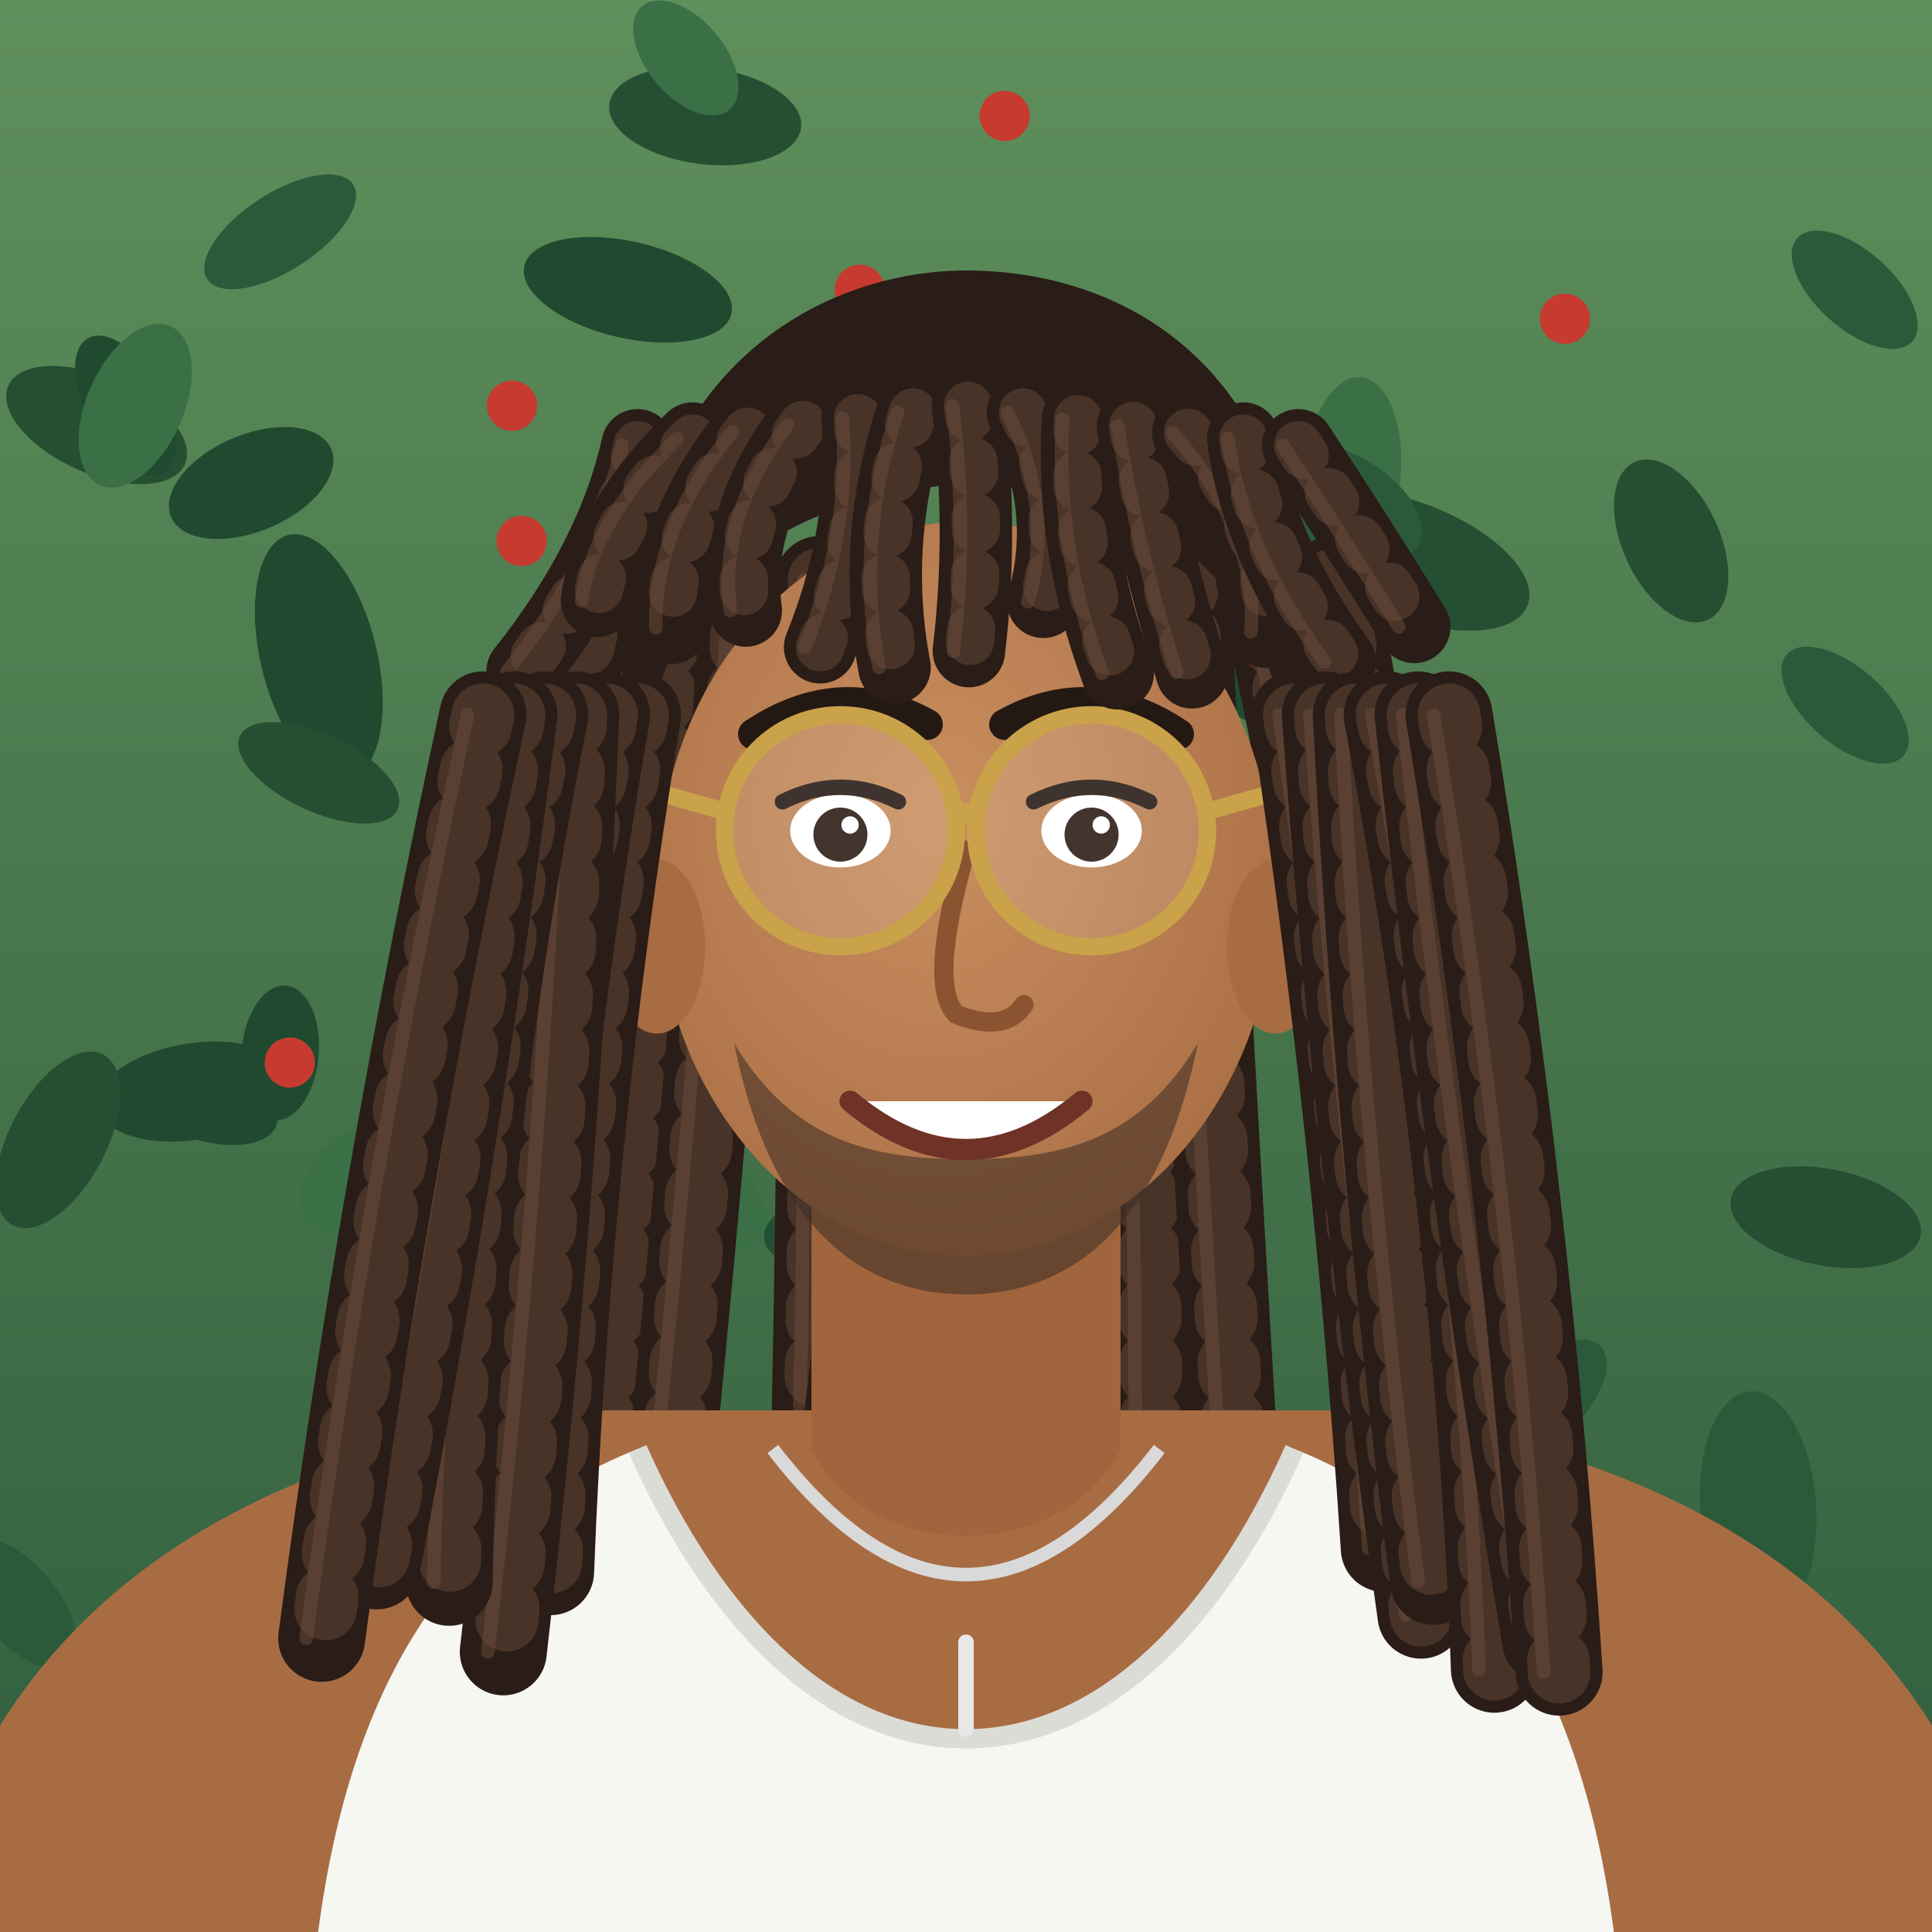
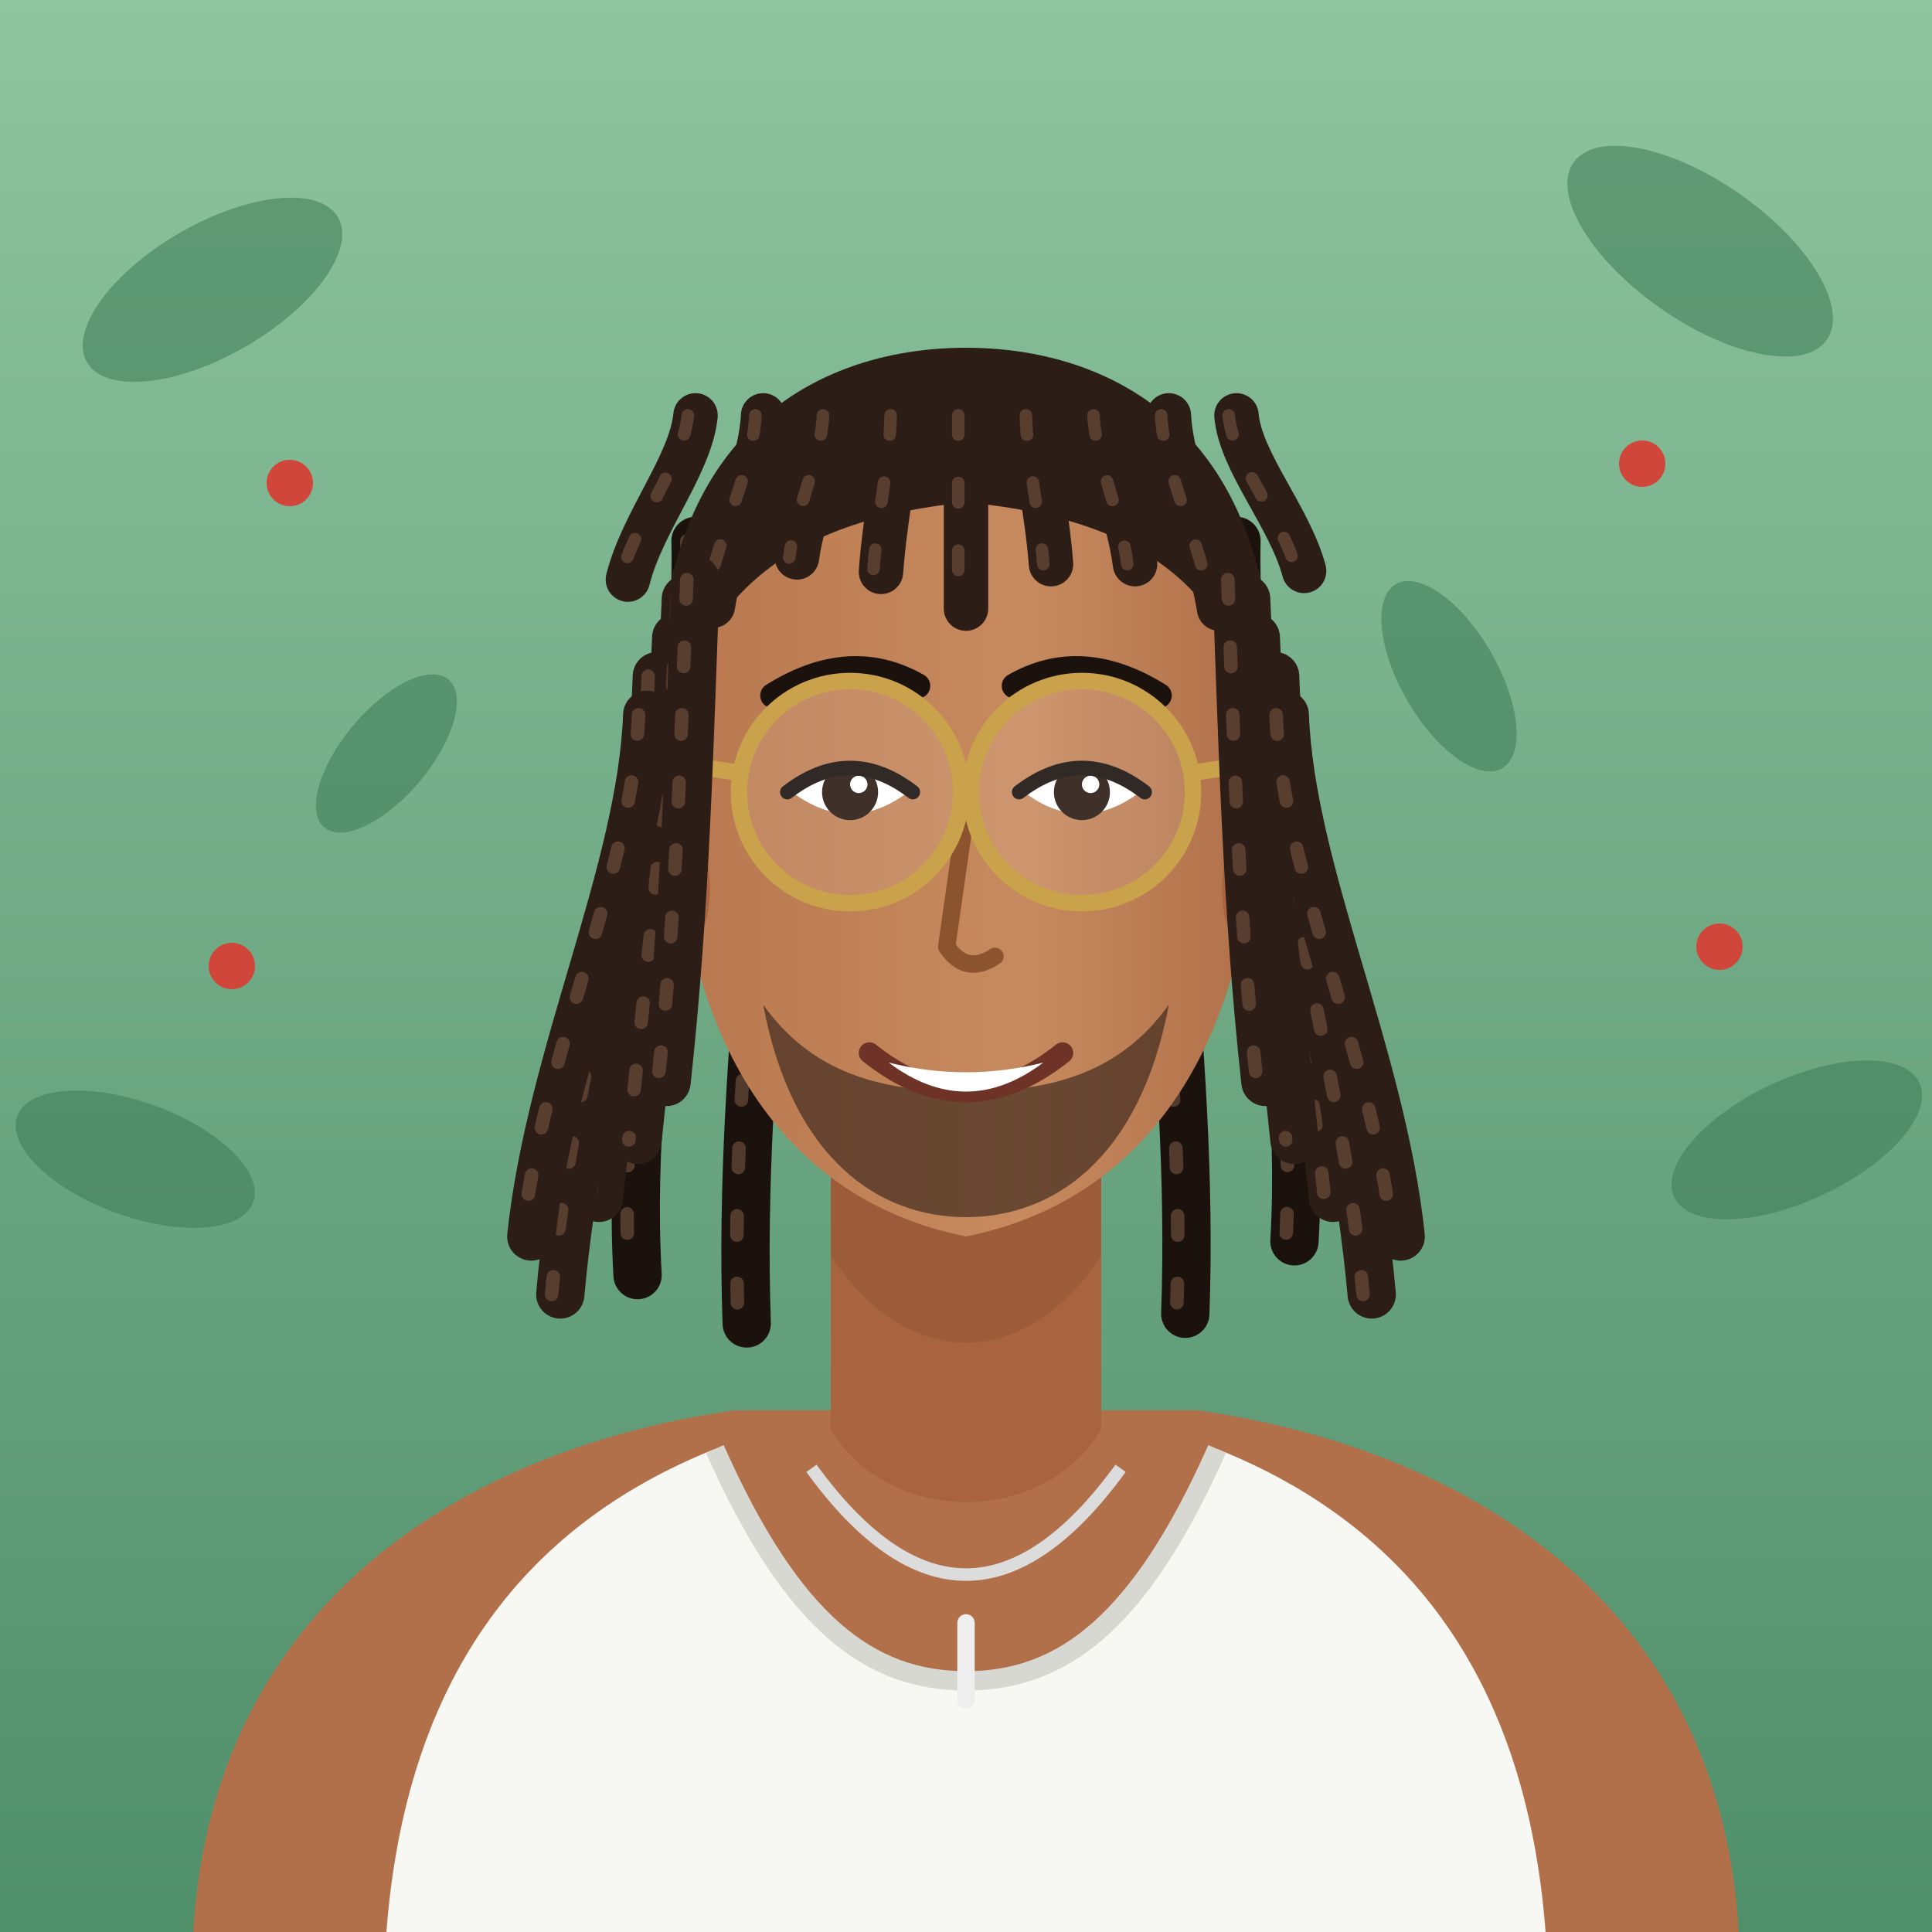
<svg xmlns="http://www.w3.org/2000/svg" viewBox="0 0 200 200" width="200" height="200">
  <defs>
    <linearGradient id="bg" x1="0" y1="0" x2="0" y2="1">
-       <stop offset="0" stop-color="#5f8f5b" />
-       <stop offset="1" stop-color="#2f5d3d" />
+       <stop offset="0" stop-color="#8fc4a0" />
+       <stop offset="1" stop-color="#4f8f6a" />
    </linearGradient>
-     <radialGradient id="sk" cx=".45" cy=".4" r=".7">
-       <stop offset="0" stop-color="#c98f5f" />
-       <stop offset="1" stop-color="#a86c43" />
-     </radialGradient>
+     <linearGradient id="sk" x1="0" y1="0" x2="1" y2="0">
+       <stop offset="0" stop-color="#b9784f" />
+       <stop offset=".6" stop-color="#c78a5e" />
+       <stop offset="1" stop-color="#b0704a" />
+     </linearGradient>
    <clipPath id="c">
      <rect width="200" height="200" />
    </clipPath>
  </defs>
  <g clip-path="url(#c)">
    <rect width="200" height="200" fill="url(#bg)" />
-     <ellipse cx="65" cy="30" rx="11" ry="5" transform="rotate(13 65 30)" fill="#1f4a30" />
-     <ellipse cx="73" cy="12" rx="10" ry="5" transform="rotate(7 73 12)" fill="#244f33" />
-     <ellipse cx="84" cy="48" rx="10" ry="5" transform="rotate(11 84 48)" fill="#1f4a30" />
-     <ellipse cx="189" cy="126" rx="10" ry="5" transform="rotate(11 189 126)" fill="#244f33" />
-     <ellipse cx="10" cy="44" rx="10" ry="5" transform="rotate(24 10 44)" fill="#244f33" />
-     <ellipse cx="29" cy="24" rx="9" ry="4" transform="rotate(147 29 24)" fill="#2a5a3a" />
-     <ellipse cx="21" cy="114" rx="8" ry="4" transform="rotate(18 21 114)" fill="#1f4a30" />
-     <ellipse cx="113" cy="124" rx="10" ry="5" transform="rotate(96 113 124)" fill="#3b6f46" />
-     <ellipse cx="93" cy="185" rx="9" ry="5" transform="rotate(45 93 185)" fill="#2a5a3a" />
-     <ellipse cx="140" cy="49" rx="10" ry="5" transform="rotate(95 140 49)" fill="#3b6f46" />
-     <ellipse cx="146" cy="58" rx="13" ry="6" transform="rotate(21 146 58)" fill="#244f33" />
-     <ellipse cx="33" cy="68" rx="13" ry="6" transform="rotate(76 33 68)" fill="#1f4a30" />
-     <ellipse cx="153" cy="115" rx="12" ry="6" transform="rotate(56 153 115)" fill="#3b6f46" />
-     <ellipse cx="119" cy="116" rx="10" ry="5" transform="rotate(151 119 116)" fill="#3b6f46" />
-     <ellipse cx="95" cy="133" rx="7" ry="4" transform="rotate(126 95 133)" fill="#244f33" />
-     <ellipse cx="57" cy="77" rx="11" ry="6" transform="rotate(4 57 77)" fill="#244f33" />
-     <ellipse cx="71" cy="122" rx="10" ry="5" transform="rotate(39 71 122)" fill="#3b6f46" />
-     <ellipse cx="26" cy="50" rx="9" ry="5" transform="rotate(157 26 50)" fill="#1f4a30" />
-     <ellipse cx="33" cy="80" rx="9" ry="4" transform="rotate(25 33 80)" fill="#244f33" />
-     <ellipse cx="173" cy="56" rx="9" ry="5" transform="rotate(65 173 56)" fill="#244f33" />
-     <ellipse cx="192" cy="30" rx="8" ry="4" transform="rotate(42 192 30)" fill="#2a5a3a" />
-     <ellipse cx="2" cy="166" rx="8" ry="4" transform="rotate(51 2 166)" fill="#2a5a3a" />
-     <ellipse cx="84" cy="74" rx="10" ry="5" transform="rotate(172 84 74)" fill="#1f4a30" />
-     <ellipse cx="91" cy="174" rx="13" ry="6" transform="rotate(123 91 174)" fill="#244f33" />
-     <ellipse cx="80" cy="79" rx="10" ry="5" transform="rotate(72 80 79)" fill="#2a5a3a" />
-     <ellipse cx="13" cy="42" rx="8" ry="4" transform="rotate(61 13 42)" fill="#1f4a30" />
-     <ellipse cx="20" cy="113" rx="10" ry="5" transform="rotate(171 20 113)" fill="#1f4a30" />
-     <ellipse cx="14" cy="42" rx="9" ry="5" transform="rotate(114 14 42)" fill="#3b6f46" />
-     <ellipse cx="120" cy="95" rx="8" ry="4" transform="rotate(88 120 95)" fill="#244f33" />
-     <ellipse cx="96" cy="62" rx="8" ry="4" transform="rotate(135 96 62)" fill="#3b6f46" />
-     <ellipse cx="96" cy="138" rx="10" ry="5" transform="rotate(37 96 138)" fill="#3b6f46" />
-     <ellipse cx="29" cy="109" rx="7" ry="4" transform="rotate(95 29 109)" fill="#1f4a30" />
-     <ellipse cx="139" cy="52" rx="9" ry="5" transform="rotate(30 139 52)" fill="#2a5a3a" />
-     <ellipse cx="107" cy="156" rx="9" ry="4" transform="rotate(40 107 156)" fill="#2a5a3a" />
-     <ellipse cx="161" cy="164" rx="11" ry="6" transform="rotate(41 161 164)" fill="#244f33" />
-     <ellipse cx="71" cy="6" rx="7" ry="4" transform="rotate(50 71 6)" fill="#3b6f46" />
-     <ellipse cx="39" cy="121" rx="9" ry="5" transform="rotate(146 39 121)" fill="#3b6f46" />
-     <ellipse cx="191" cy="73" rx="8" ry="4" transform="rotate(41 191 73)" fill="#2a5a3a" />
-     <ellipse cx="68" cy="97" rx="13" ry="6" transform="rotate(110 68 97)" fill="#1f4a30" />
-     <ellipse cx="96" cy="131" rx="12" ry="6" transform="rotate(15 96 131)" fill="#1f4a30" />
-     <ellipse cx="182" cy="156" rx="12" ry="6" transform="rotate(86 182 156)" fill="#2a5a3a" />
-     <ellipse cx="87" cy="127" rx="8" ry="4" transform="rotate(170 87 127)" fill="#244f33" />
-     <ellipse cx="93" cy="149" rx="8" ry="4" transform="rotate(29 93 149)" fill="#2a5a3a" />
-     <ellipse cx="6" cy="118" rx="10" ry="5" transform="rotate(118 6 118)" fill="#244f33" />
-     <ellipse cx="131" cy="70" rx="10" ry="5" transform="rotate(24 131 70)" fill="#1f4a30" />
-     <ellipse cx="160" cy="145" rx="8" ry="4" transform="rotate(135 160 145)" fill="#2a5a3a" />
-     <circle cx="87" cy="106" r="2.6" fill="#c63a2f" />
-     <circle cx="162" cy="33" r="2.6" fill="#c63a2f" />
-     <circle cx="53" cy="42" r="2.6" fill="#c63a2f" />
-     <circle cx="51" cy="75" r="2.6" fill="#c63a2f" />
-     <circle cx="54" cy="56" r="2.6" fill="#c63a2f" />
-     <circle cx="30" cy="110" r="2.6" fill="#c63a2f" />
-     <circle cx="72" cy="60" r="2.6" fill="#c63a2f" />
-     <circle cx="116" cy="109" r="2.6" fill="#c63a2f" />
-     <circle cx="85" cy="111" r="2.6" fill="#c63a2f" />
-     <circle cx="100" cy="69" r="2.6" fill="#c63a2f" />
-     <circle cx="104" cy="12" r="2.6" fill="#c63a2f" />
-     <circle cx="89" cy="30" r="2.6" fill="#c63a2f" />
-     <path d="M62.0 60.0 Q50.3 108.4 46.5 156.8" fill="none" stroke="#2a1c16" stroke-width="9" stroke-linecap="round" />
-     <path d="M62.0 60.0 Q50.3 108.4 46.5 156.8" fill="none" stroke="#4d372b" stroke-width="6.5" stroke-linecap="round" stroke-dasharray="1.2 4.6" opacity=".85" />
-     <path d="M62.0 60.0 Q50.3 108.4 46.5 156.8" fill="none" stroke="#6b4e3c" stroke-width="1.4" stroke-linecap="round" opacity=".5" transform="translate(-1.6 0)" />
-     <path d="M69.6 60.0 Q66.3 107.8 61.7 155.6" fill="none" stroke="#2a1c16" stroke-width="9" stroke-linecap="round" />
-     <path d="M69.6 60.0 Q66.3 107.8 61.7 155.6" fill="none" stroke="#4d372b" stroke-width="6.5" stroke-linecap="round" stroke-dasharray="1.2 4.6" opacity=".85" />
-     <path d="M69.6 60.0 Q66.3 107.8 61.7 155.6" fill="none" stroke="#6b4e3c" stroke-width="1.4" stroke-linecap="round" opacity=".5" transform="translate(-1.6 0)" />
-     <path d="M77.2 60.0 Q74.0 106.1 69.4 152.3" fill="none" stroke="#2a1c16" stroke-width="9" stroke-linecap="round" />
-     <path d="M77.2 60.0 Q74.0 106.1 69.4 152.3" fill="none" stroke="#4d372b" stroke-width="6.5" stroke-linecap="round" stroke-dasharray="1.2 4.6" opacity=".85" />
-     <path d="M77.2 60.0 Q74.0 106.1 69.4 152.3" fill="none" stroke="#6b4e3c" stroke-width="1.4" stroke-linecap="round" opacity=".5" transform="translate(-1.6 0)" />
-     <path d="M84.8 60.0 Q85.3 102.8 84.4 145.7" fill="none" stroke="#2a1c16" stroke-width="9" stroke-linecap="round" />
-     <path d="M84.8 60.0 Q85.3 102.8 84.4 145.7" fill="none" stroke="#4d372b" stroke-width="6.5" stroke-linecap="round" stroke-dasharray="1.2 4.6" opacity=".85" />
-     <path d="M84.8 60.0 Q85.3 102.8 84.4 145.7" fill="none" stroke="#6b4e3c" stroke-width="1.4" stroke-linecap="round" opacity=".5" transform="translate(-1.6 0)" />
-     <path d="M92.4 60.0 Q93.2 104.2 87.5 148.4" fill="none" stroke="#2a1c16" stroke-width="9" stroke-linecap="round" />
-     <path d="M92.4 60.0 Q93.2 104.2 87.5 148.4" fill="none" stroke="#4d372b" stroke-width="6.5" stroke-linecap="round" stroke-dasharray="1.2 4.6" opacity=".85" />
-     <path d="M92.4 60.0 Q93.2 104.2 87.5 148.4" fill="none" stroke="#6b4e3c" stroke-width="1.4" stroke-linecap="round" opacity=".5" transform="translate(-1.6 0)" />
-     <path d="M100.0 60.0 Q103.2 106.5 100.1 153.0" fill="none" stroke="#2a1c16" stroke-width="9" stroke-linecap="round" />
-     <path d="M100.0 60.0 Q103.2 106.5 100.1 153.0" fill="none" stroke="#4d372b" stroke-width="6.5" stroke-linecap="round" stroke-dasharray="1.2 4.6" opacity=".85" />
-     <path d="M100.0 60.0 Q103.2 106.5 100.1 153.0" fill="none" stroke="#6b4e3c" stroke-width="1.4" stroke-linecap="round" opacity=".5" transform="translate(-1.6 0)" />
-     <path d="M107.6 60.0 Q112.4 105.5 114.4 151.1" fill="none" stroke="#2a1c16" stroke-width="9" stroke-linecap="round" />
-     <path d="M107.6 60.0 Q112.4 105.5 114.4 151.1" fill="none" stroke="#4d372b" stroke-width="6.5" stroke-linecap="round" stroke-dasharray="1.2 4.6" opacity=".85" />
-     <path d="M107.6 60.0 Q112.4 105.5 114.4 151.1" fill="none" stroke="#6b4e3c" stroke-width="1.4" stroke-linecap="round" opacity=".5" transform="translate(-1.6 0)" />
-     <path d="M115.2 60.0 Q119.4 106.1 119.1 152.2" fill="none" stroke="#2a1c16" stroke-width="9" stroke-linecap="round" />
-     <path d="M115.2 60.0 Q119.4 106.1 119.1 152.2" fill="none" stroke="#4d372b" stroke-width="6.5" stroke-linecap="round" stroke-dasharray="1.2 4.6" opacity=".85" />
-     <path d="M115.2 60.0 Q119.4 106.1 119.1 152.2" fill="none" stroke="#6b4e3c" stroke-width="1.4" stroke-linecap="round" opacity=".5" transform="translate(-1.6 0)" />
-     <path d="M122.8 60.0 Q125.1 106.3 127.9 152.5" fill="none" stroke="#2a1c16" stroke-width="9" stroke-linecap="round" />
-     <path d="M122.8 60.0 Q125.1 106.3 127.9 152.5" fill="none" stroke="#4d372b" stroke-width="6.5" stroke-linecap="round" stroke-dasharray="1.2 4.6" opacity=".85" />
-     <path d="M122.8 60.0 Q125.1 106.3 127.9 152.5" fill="none" stroke="#6b4e3c" stroke-width="1.4" stroke-linecap="round" opacity=".5" transform="translate(-1.6 0)" />
-     <path d="M130.4 60.0 Q141.4 107.6 143.3 155.2" fill="none" stroke="#2a1c16" stroke-width="9" stroke-linecap="round" />
-     <path d="M130.4 60.0 Q141.4 107.6 143.3 155.2" fill="none" stroke="#4d372b" stroke-width="6.5" stroke-linecap="round" stroke-dasharray="1.2 4.6" opacity=".85" />
-     <path d="M130.4 60.0 Q141.4 107.6 143.3 155.2" fill="none" stroke="#6b4e3c" stroke-width="1.4" stroke-linecap="round" opacity=".5" transform="translate(-1.6 0)" />
-     <path d="M138.0 60.0 Q146.1 104.1 152.8 148.2" fill="none" stroke="#2a1c16" stroke-width="9" stroke-linecap="round" />
-     <path d="M138.0 60.0 Q146.1 104.1 152.8 148.2" fill="none" stroke="#4d372b" stroke-width="6.5" stroke-linecap="round" stroke-dasharray="1.2 4.6" opacity=".85" />
-     <path d="M138.0 60.0 Q146.1 104.1 152.8 148.2" fill="none" stroke="#6b4e3c" stroke-width="1.4" stroke-linecap="round" opacity=".5" transform="translate(-1.6 0)" />
-     <path d="M-10 210 C-6 168 24 150 62 146 L138 146 C176 150 206 168 210 210 Z" fill="#a86c43" />
-     <path d="M32 210 C34 176 46 158 66 150 C74 168 86 180 100 180 C114 180 126 168 134 150 C154 158 166 176 168 210 Z" fill="#f6f6f3" />
-     <path d="M66 150 C74 168 86 180 100 180 C114 180 126 168 134 150" fill="none" stroke="#dcdcd6" stroke-width="2" />
-     <path d="M84 118 L84 150 C90 162 110 162 116 150 L116 118 Z" fill="#a0653d" />
-     <path d="M80 150 Q100 176 120 150" fill="none" stroke="#d9d9d9" stroke-width="1.4" />
-     <path d="M100 170 l0 9" stroke="#e8e8e8" stroke-width="1.6" stroke-linecap="round" />
-     <ellipse cx="100" cy="92" rx="32" ry="38" fill="url(#sk)" />
-     <ellipse cx="68" cy="98" rx="5" ry="9" fill="#a86c43" />
-     <ellipse cx="132" cy="98" rx="5" ry="9" fill="#a86c43" />
-     <path d="M76 108 C80 128 90 134 100 134 C110 134 120 128 124 108 C118 118 110 120 100 120 C90 120 82 118 76 108Z" fill="#3a2a22" opacity=".55" />
-     <path d="M78 76 Q87 70 96 75M104 75 Q113 70 122 76" fill="none" stroke="#241812" stroke-width="3.2" stroke-linecap="round" />
-     <ellipse cx="87" cy="86" rx="5.2" ry="3.8" fill="#fff" />
-     <circle cx="87" cy="86.4" r="2.8" fill="#2a1a12" />
-     <circle cx="88" cy="85.4" r=".9" fill="#fff" />
-     <ellipse cx="113" cy="86" rx="5.2" ry="3.8" fill="#fff" />
-     <circle cx="113" cy="86.4" r="2.8" fill="#2a1a12" />
-     <circle cx="114" cy="85.4" r=".9" fill="#fff" />
-     <path d="M81 83 Q87 80 93 83M107 83 Q113 80 119 83" fill="none" stroke="#241812" stroke-width="1.6" stroke-linecap="round" />
-     <path d="M100 88 Q96 102 99 105 Q104 107 106 104" fill="none" stroke="#8a5430" stroke-width="2" stroke-linecap="round" />
-     <path d="M88 114 Q100 124 112 114" fill="#fff" stroke="#6e3326" stroke-width="2.2" stroke-linecap="round" stroke-linejoin="round" />
-     <g fill="#ffffff" fill-opacity=".12" stroke="#c9a24a" stroke-width="1.8">
-       <circle cx="87" cy="86" r="12" />
-       <circle cx="113" cy="86" r="12" />
+     <ellipse cx="22" cy="30" rx="15" ry="6.8" transform="rotate(-30 22 30)" fill="#3d7a55" opacity=".55" />
+     <ellipse cx="176" cy="26" rx="16" ry="7.2" transform="rotate(35 176 26)" fill="#3d7a55" opacity=".55" />
+     <ellipse cx="14" cy="120" rx="13" ry="5.9" transform="rotate(20 14 120)" fill="#3d7a55" opacity=".55" />
+     <ellipse cx="186" cy="118" rx="14" ry="6.3" transform="rotate(-25 186 118)" fill="#3d7a55" opacity=".55" />
+     <ellipse cx="150" cy="70" rx="11" ry="5.0" transform="rotate(60 150 70)" fill="#3d7a55" opacity=".55" />
+     <ellipse cx="40" cy="78" rx="10" ry="4.5" transform="rotate(-50 40 78)" fill="#3d7a55" opacity=".55" />
+     <circle cx="30" cy="50" r="2.4" fill="#d0463a" />
+     <circle cx="170" cy="48" r="2.4" fill="#d0463a" />
+     <circle cx="24" cy="100" r="2.4" fill="#d0463a" />
+     <circle cx="178" cy="98" r="2.4" fill="#d0463a" />
+     <path d="M72.0 56.0 C72.5 78.8 64.5 105.4 66.0 132.0" fill="none" stroke="#1b120e" stroke-width="5" stroke-linecap="round" />
+     <path d="M72.0 56.0 C72.5 78.8 64.5 105.4 66.0 132.0" fill="none" stroke="#6a4b39" stroke-width="1.4" stroke-linecap="round" stroke-dasharray="2 5" opacity=".7" transform="translate(-0.9 0)" />
+     <path d="M81.3 56.0 C81.6 80.3 76.3 108.6 77.3 137.0" fill="none" stroke="#1b120e" stroke-width="5" stroke-linecap="round" />
+     <path d="M81.3 56.0 C81.6 80.3 76.3 108.6 77.3 137.0" fill="none" stroke="#6a4b39" stroke-width="1.4" stroke-linecap="round" stroke-dasharray="2 5" opacity=".7" transform="translate(-0.9 0)" />
+     <path d="M90.7 56.0 C90.8 78.4 88.2 104.6 88.7 130.7" fill="none" stroke="#1b120e" stroke-width="5" stroke-linecap="round" />
+     <path d="M90.7 56.0 C90.8 78.4 88.2 104.6 88.7 130.7" fill="none" stroke="#6a4b39" stroke-width="1.4" stroke-linecap="round" stroke-dasharray="2 5" opacity=".7" transform="translate(-0.9 0)" />
+     <path d="M100.0 56.0 C100.0 77.4 100.0 102.4 100.0 127.4" fill="none" stroke="#1b120e" stroke-width="5" stroke-linecap="round" />
+     <path d="M100.0 56.0 C100.0 77.4 100.0 102.4 100.0 127.4" fill="none" stroke="#6a4b39" stroke-width="1.4" stroke-linecap="round" stroke-dasharray="2 5" opacity=".7" transform="translate(-0.9 0)" />
+     <path d="M109.3 56.0 C109.2 79.5 111.8 107.0 111.3 134.5" fill="none" stroke="#1b120e" stroke-width="5" stroke-linecap="round" />
+     <path d="M109.3 56.0 C109.2 79.5 111.8 107.0 111.3 134.5" fill="none" stroke="#6a4b39" stroke-width="1.4" stroke-linecap="round" stroke-dasharray="2 5" opacity=".7" transform="translate(-0.9 0)" />
+     <path d="M118.7 56.0 C118.4 80.0 123.7 108.0 122.7 136.0" fill="none" stroke="#1b120e" stroke-width="5" stroke-linecap="round" />
+     <path d="M118.7 56.0 C118.4 80.0 123.7 108.0 122.7 136.0" fill="none" stroke="#6a4b39" stroke-width="1.4" stroke-linecap="round" stroke-dasharray="2 5" opacity=".7" transform="translate(-0.9 0)" />
+     <path d="M128.0 56.0 C127.5 77.8 135.5 103.1 134.0 128.5" fill="none" stroke="#1b120e" stroke-width="5" stroke-linecap="round" />
+     <path d="M128.0 56.0 C127.5 77.8 135.5 103.1 134.0 128.5" fill="none" stroke="#6a4b39" stroke-width="1.4" stroke-linecap="round" stroke-dasharray="2 5" opacity=".7" transform="translate(-0.9 0)" />
+     <path d="M20 200 C22 166 48 150 76 146 L124 146 C152 150 178 166 180 200Z" fill="#b2704a" />
+     <path d="M40 200 C42 174 54 158 74 150 C82 168 90 174 100 174 C110 174 118 168 126 150 C146 158 158 174 160 200Z" fill="#f7f7f4" />
+     <path d="M74 150 C82 168 90 174 100 174 C110 174 118 168 126 150" fill="none" stroke="#d8d8d2" stroke-width="2" />
+     <path d="M86 116 L86 148 C92 158 108 158 114 148 L114 116Z" fill="#a8643f" />
+     <path d="M86 130 C94 142 106 142 114 130 L114 118 L86 118Z" fill="#8f5233" opacity=".5" />
+     <path d="M84 152 Q100 174 116 152" fill="none" stroke="#dcdcdc" stroke-width="1.3" />
+     <path d="M100 168 v8" stroke="#eee" stroke-width="1.8" stroke-linecap="round" />
+     <path d="M70 82 C70 58 84 46 100 46 C116 46 130 58 130 82 C130 106 120 124 100 128 C80 124 70 106 70 82Z" fill="url(#sk)" />
+     <ellipse cx="69" cy="92" rx="4.5" ry="8" fill="#a8643f" />
+     <ellipse cx="131" cy="92" rx="4.5" ry="8" fill="#a8643f" />
+     <path d="M79 104 C82 120 91 126 100 126 C109 126 118 120 121 104 C116 111 109 113 100 113 C91 113 84 111 79 104Z" fill="#2c1d16" opacity=".6" />
+     <path d="M80 72 Q88 67 95 71M105 71 Q112 67 120 72" fill="none" stroke="#1b120e" stroke-width="2.6" stroke-linecap="round" />
+     <path d="M82 82 Q88 77.5 94 82 Q88 86.5 82 82Z" fill="#fff" />
+     <circle cx="88" cy="82" r="2.9" fill="#2a1a12" />
+     <circle cx="88.9" cy="81.2" r=".9" fill="#fff" />
+     <path d="M81.5 82 Q88 77 94.5 82" fill="none" stroke="#1b120e" stroke-width="1.5" stroke-linecap="round" />
+     <path d="M106 82 Q112 77.5 118 82 Q112 86.5 106 82Z" fill="#fff" />
+     <circle cx="112" cy="82" r="2.9" fill="#2a1a12" />
+     <circle cx="112.9" cy="81.2" r=".9" fill="#fff" />
+     <path d="M105.5 82 Q112 77 118.5 82" fill="none" stroke="#1b120e" stroke-width="1.5" stroke-linecap="round" />
+     <path d="M100 84 L98 98 Q100 101 103 99" fill="none" stroke="#8c532f" stroke-width="1.8" stroke-linecap="round" stroke-linejoin="round" />
+     <path d="M90 109 Q100 117 110 109" fill="none" stroke="#6e3326" stroke-width="2.2" stroke-linecap="round" />
+     <path d="M92 110 Q100 116 108 110 Q100 112 92 110Z" fill="#fff" />
+     <g fill="#fff" fill-opacity=".1" stroke="#caa24c" stroke-width="1.7">
+       <circle cx="88" cy="82" r="11.5" />
+       <circle cx="112" cy="82" r="11.5" />
    </g>
-     <path d="M99 85 Q100 83 101 85M75 84 L68 82M125 84 L132 82" fill="none" stroke="#c9a24a" stroke-width="1.8" stroke-linecap="round" />
-     <path d="M66 82 C60 40 84 28 100 28 C118 28 140 40 134 82 C132 62 124 52 100 50 C78 52 68 62 66 82Z" fill="#2a1c16" />
-     <path d="M66.0 46.1 Q63.4 57.8 54.1 69.5" fill="none" stroke="#2a1c16" stroke-width="7.5" stroke-linecap="round" />
-     <path d="M66.0 46.1 Q63.4 57.8 54.1 69.5" fill="none" stroke="#4d372b" stroke-width="5.0" stroke-linecap="round" stroke-dasharray="1.2 4.6" opacity=".85" />
-     <path d="M66.0 46.1 Q63.4 57.8 54.1 69.5" fill="none" stroke="#6b4e3c" stroke-width="1.4" stroke-linecap="round" opacity=".5" transform="translate(-1.6 0)" />
-     <path d="M71.7 45.4 Q63.0 53.8 61.8 62.2" fill="none" stroke="#2a1c16" stroke-width="7.5" stroke-linecap="round" />
-     <path d="M71.7 45.4 Q63.0 53.8 61.8 62.2" fill="none" stroke="#4d372b" stroke-width="5.0" stroke-linecap="round" stroke-dasharray="1.2 4.6" opacity=".85" />
-     <path d="M71.7 45.4 Q63.0 53.8 61.8 62.2" fill="none" stroke="#6b4e3c" stroke-width="1.4" stroke-linecap="round" opacity=".5" transform="translate(-1.6 0)" />
-     <path d="M77.4 44.7 Q69.2 54.8 69.5 65.0" fill="none" stroke="#2a1c16" stroke-width="7.5" stroke-linecap="round" />
-     <path d="M77.4 44.7 Q69.2 54.8 69.5 65.0" fill="none" stroke="#4d372b" stroke-width="5.0" stroke-linecap="round" stroke-dasharray="1.2 4.6" opacity=".85" />
-     <path d="M77.4 44.7 Q69.2 54.8 69.5 65.0" fill="none" stroke="#6b4e3c" stroke-width="1.4" stroke-linecap="round" opacity=".5" transform="translate(-1.6 0)" />
-     <path d="M83.1 44.0 Q75.9 53.6 77.2 63.2" fill="none" stroke="#2a1c16" stroke-width="7.5" stroke-linecap="round" />
-     <path d="M83.1 44.0 Q75.9 53.6 77.2 63.2" fill="none" stroke="#4d372b" stroke-width="5.0" stroke-linecap="round" stroke-dasharray="1.2 4.6" opacity=".85" />
-     <path d="M83.1 44.0 Q75.9 53.6 77.2 63.2" fill="none" stroke="#6b4e3c" stroke-width="1.4" stroke-linecap="round" opacity=".5" transform="translate(-1.6 0)" />
-     <path d="M88.8 43.3 Q89.7 55.2 84.9 67.0" fill="none" stroke="#2a1c16" stroke-width="7.5" stroke-linecap="round" />
-     <path d="M88.8 43.3 Q89.7 55.2 84.9 67.0" fill="none" stroke="#4d372b" stroke-width="5.0" stroke-linecap="round" stroke-dasharray="1.2 4.6" opacity=".85" />
-     <path d="M88.8 43.3 Q89.7 55.2 84.9 67.0" fill="none" stroke="#6b4e3c" stroke-width="1.4" stroke-linecap="round" opacity=".5" transform="translate(-1.6 0)" />
-     <path d="M94.5 42.7 Q90.1 55.9 92.6 69.1" fill="none" stroke="#2a1c16" stroke-width="7.5" stroke-linecap="round" />
-     <path d="M94.5 42.7 Q90.1 55.9 92.6 69.1" fill="none" stroke="#4d372b" stroke-width="5.0" stroke-linecap="round" stroke-dasharray="1.2 4.6" opacity=".85" />
-     <path d="M94.5 42.7 Q90.1 55.9 92.6 69.1" fill="none" stroke="#6b4e3c" stroke-width="1.4" stroke-linecap="round" opacity=".5" transform="translate(-1.6 0)" />
-     <path d="M100.2 42.0 Q101.8 54.7 100.3 67.4" fill="none" stroke="#2a1c16" stroke-width="7.5" stroke-linecap="round" />
-     <path d="M100.2 42.0 Q101.8 54.7 100.3 67.4" fill="none" stroke="#4d372b" stroke-width="5.0" stroke-linecap="round" stroke-dasharray="1.2 4.6" opacity=".85" />
-     <path d="M100.2 42.0 Q101.8 54.7 100.3 67.4" fill="none" stroke="#6b4e3c" stroke-width="1.4" stroke-linecap="round" opacity=".5" transform="translate(-1.6 0)" />
-     <path d="M105.9 42.7 Q110.8 52.5 108.0 62.3" fill="none" stroke="#2a1c16" stroke-width="7.5" stroke-linecap="round" />
-     <path d="M105.9 42.7 Q110.8 52.5 108.0 62.3" fill="none" stroke="#4d372b" stroke-width="5.0" stroke-linecap="round" stroke-dasharray="1.2 4.6" opacity=".85" />
-     <path d="M105.9 42.7 Q110.8 52.5 108.0 62.3" fill="none" stroke="#6b4e3c" stroke-width="1.4" stroke-linecap="round" opacity=".5" transform="translate(-1.6 0)" />
-     <path d="M111.6 43.4 Q110.8 56.5 115.7 69.7" fill="none" stroke="#2a1c16" stroke-width="7.5" stroke-linecap="round" />
-     <path d="M111.6 43.4 Q110.8 56.5 115.7 69.7" fill="none" stroke="#4d372b" stroke-width="5.0" stroke-linecap="round" stroke-dasharray="1.2 4.6" opacity=".85" />
-     <path d="M111.6 43.4 Q110.8 56.5 115.7 69.7" fill="none" stroke="#6b4e3c" stroke-width="1.4" stroke-linecap="round" opacity=".5" transform="translate(-1.6 0)" />
-     <path d="M117.3 44.1 Q119.3 56.8 123.4 69.6" fill="none" stroke="#2a1c16" stroke-width="7.5" stroke-linecap="round" />
-     <path d="M117.3 44.1 Q119.3 56.8 123.4 69.6" fill="none" stroke="#4d372b" stroke-width="5.0" stroke-linecap="round" stroke-dasharray="1.2 4.6" opacity=".85" />
-     <path d="M117.3 44.1 Q119.3 56.8 123.4 69.6" fill="none" stroke="#6b4e3c" stroke-width="1.4" stroke-linecap="round" opacity=".5" transform="translate(-1.6 0)" />
-     <path d="M123.0 44.8 Q131.9 55.1 131.1 65.4" fill="none" stroke="#2a1c16" stroke-width="7.5" stroke-linecap="round" />
-     <path d="M123.0 44.8 Q131.9 55.1 131.1 65.4" fill="none" stroke="#4d372b" stroke-width="5.0" stroke-linecap="round" stroke-dasharray="1.2 4.6" opacity=".85" />
-     <path d="M123.0 44.8 Q131.9 55.1 131.1 65.4" fill="none" stroke="#6b4e3c" stroke-width="1.4" stroke-linecap="round" opacity=".5" transform="translate(-1.6 0)" />
-     <path d="M128.7 45.4 Q130.3 57.0 138.7 68.5" fill="none" stroke="#2a1c16" stroke-width="7.5" stroke-linecap="round" />
-     <path d="M128.7 45.4 Q130.3 57.0 138.7 68.5" fill="none" stroke="#4d372b" stroke-width="5.0" stroke-linecap="round" stroke-dasharray="1.2 4.6" opacity=".85" />
-     <path d="M128.7 45.4 Q130.3 57.0 138.7 68.5" fill="none" stroke="#6b4e3c" stroke-width="1.4" stroke-linecap="round" opacity=".5" transform="translate(-1.6 0)" />
-     <path d="M134.4 46.1 Q140.6 55.5 146.4 64.9" fill="none" stroke="#2a1c16" stroke-width="7.5" stroke-linecap="round" />
-     <path d="M134.4 46.1 Q140.6 55.5 146.4 64.9" fill="none" stroke="#4d372b" stroke-width="5.0" stroke-linecap="round" stroke-dasharray="1.2 4.6" opacity=".85" />
-     <path d="M134.4 46.1 Q140.6 55.5 146.4 64.9" fill="none" stroke="#6b4e3c" stroke-width="1.4" stroke-linecap="round" opacity=".5" transform="translate(-1.6 0)" />
-     <path d="M66.0 74.0 Q58.7 118.4 57.0 162.7" fill="none" stroke="#2a1c16" stroke-width="9" stroke-linecap="round" />
-     <path d="M66.0 74.0 Q58.7 118.4 57.0 162.7" fill="none" stroke="#4d372b" stroke-width="6.5" stroke-linecap="round" stroke-dasharray="1.2 4.6" opacity=".85" />
-     <path d="M66.0 74.0 Q58.7 118.4 57.0 162.7" fill="none" stroke="#6b4e3c" stroke-width="1.4" stroke-linecap="round" opacity=".5" transform="translate(-1.6 0)" />
-     <path d="M134.0 74.0 Q140.5 117.1 143.3 160.3" fill="none" stroke="#2a1c16" stroke-width="9" stroke-linecap="round" />
-     <path d="M134.0 74.0 Q140.5 117.1 143.3 160.3" fill="none" stroke="#4d372b" stroke-width="6.5" stroke-linecap="round" stroke-dasharray="1.2 4.6" opacity=".85" />
-     <path d="M134.0 74.0 Q140.5 117.1 143.3 160.3" fill="none" stroke="#6b4e3c" stroke-width="1.4" stroke-linecap="round" opacity=".5" transform="translate(-1.6 0)" />
-     <path d="M62.8 74.0 Q55.3 117.1 53.2 160.3" fill="none" stroke="#2a1c16" stroke-width="9" stroke-linecap="round" />
-     <path d="M62.8 74.0 Q55.3 117.1 53.2 160.3" fill="none" stroke="#4d372b" stroke-width="6.5" stroke-linecap="round" stroke-dasharray="1.2 4.6" opacity=".85" />
-     <path d="M62.8 74.0 Q55.3 117.1 53.2 160.3" fill="none" stroke="#6b4e3c" stroke-width="1.4" stroke-linecap="round" opacity=".5" transform="translate(-1.6 0)" />
-     <path d="M137.2 74.0 Q140.6 120.6 147.1 167.2" fill="none" stroke="#2a1c16" stroke-width="9" stroke-linecap="round" />
-     <path d="M137.2 74.0 Q140.6 120.6 147.1 167.2" fill="none" stroke="#4d372b" stroke-width="6.5" stroke-linecap="round" stroke-dasharray="1.2 4.6" opacity=".85" />
-     <path d="M137.2 74.0 Q140.6 120.6 147.1 167.2" fill="none" stroke="#6b4e3c" stroke-width="1.4" stroke-linecap="round" opacity=".5" transform="translate(-1.6 0)" />
-     <path d="M59.6 74.0 Q57.7 122.5 52.1 171.0" fill="none" stroke="#2a1c16" stroke-width="9" stroke-linecap="round" />
-     <path d="M59.6 74.0 Q57.7 122.5 52.1 171.0" fill="none" stroke="#4d372b" stroke-width="6.5" stroke-linecap="round" stroke-dasharray="1.2 4.6" opacity=".85" />
-     <path d="M59.6 74.0 Q57.7 122.5 52.1 171.0" fill="none" stroke="#6b4e3c" stroke-width="1.4" stroke-linecap="round" opacity=".5" transform="translate(-1.6 0)" />
-     <path d="M140.4 74.0 Q142.7 118.9 148.4 163.7" fill="none" stroke="#2a1c16" stroke-width="9" stroke-linecap="round" />
-     <path d="M140.4 74.0 Q142.7 118.9 148.4 163.7" fill="none" stroke="#4d372b" stroke-width="6.5" stroke-linecap="round" stroke-dasharray="1.2 4.6" opacity=".85" />
-     <path d="M140.4 74.0 Q142.7 118.9 148.4 163.7" fill="none" stroke="#6b4e3c" stroke-width="1.4" stroke-linecap="round" opacity=".5" transform="translate(-1.6 0)" />
-     <path d="M56.4 74.0 Q47.3 118.9 46.5 163.8" fill="none" stroke="#2a1c16" stroke-width="9" stroke-linecap="round" />
-     <path d="M56.4 74.0 Q47.3 118.9 46.5 163.8" fill="none" stroke="#4d372b" stroke-width="6.5" stroke-linecap="round" stroke-dasharray="1.2 4.6" opacity=".85" />
-     <path d="M56.4 74.0 Q47.3 118.9 46.5 163.8" fill="none" stroke="#6b4e3c" stroke-width="1.4" stroke-linecap="round" opacity=".5" transform="translate(-1.6 0)" />
-     <path d="M143.6 74.0 Q152.9 123.4 154.7 172.8" fill="none" stroke="#2a1c16" stroke-width="9" stroke-linecap="round" />
-     <path d="M143.6 74.0 Q152.9 123.4 154.7 172.8" fill="none" stroke="#4d372b" stroke-width="6.5" stroke-linecap="round" stroke-dasharray="1.2 4.6" opacity=".85" />
-     <path d="M143.6 74.0 Q152.9 123.4 154.7 172.8" fill="none" stroke="#6b4e3c" stroke-width="1.4" stroke-linecap="round" opacity=".5" transform="translate(-1.6 0)" />
-     <path d="M53.2 74.0 Q47.5 118.0 39.0 162.1" fill="none" stroke="#2a1c16" stroke-width="9" stroke-linecap="round" />
-     <path d="M53.2 74.0 Q47.5 118.0 39.0 162.1" fill="none" stroke="#4d372b" stroke-width="6.5" stroke-linecap="round" stroke-dasharray="1.2 4.6" opacity=".85" />
-     <path d="M53.2 74.0 Q47.5 118.0 39.0 162.1" fill="none" stroke="#6b4e3c" stroke-width="1.4" stroke-linecap="round" opacity=".5" transform="translate(-1.6 0)" />
-     <path d="M146.8 74.0 Q152.0 121.9 160.0 169.8" fill="none" stroke="#2a1c16" stroke-width="9" stroke-linecap="round" />
-     <path d="M146.8 74.0 Q152.0 121.9 160.0 169.8" fill="none" stroke="#4d372b" stroke-width="6.5" stroke-linecap="round" stroke-dasharray="1.2 4.6" opacity=".85" />
-     <path d="M146.8 74.0 Q152.0 121.9 160.0 169.8" fill="none" stroke="#6b4e3c" stroke-width="1.4" stroke-linecap="round" opacity=".5" transform="translate(-1.6 0)" />
-     <path d="M50.0 74.0 Q39.6 121.8 33.3 169.6" fill="none" stroke="#2a1c16" stroke-width="9" stroke-linecap="round" />
-     <path d="M50.0 74.0 Q39.6 121.8 33.3 169.6" fill="none" stroke="#4d372b" stroke-width="6.5" stroke-linecap="round" stroke-dasharray="1.2 4.6" opacity=".85" />
-     <path d="M50.0 74.0 Q39.6 121.8 33.3 169.6" fill="none" stroke="#6b4e3c" stroke-width="1.4" stroke-linecap="round" opacity=".5" transform="translate(-1.6 0)" />
-     <path d="M150.0 74.0 Q158.2 123.6 161.4 173.1" fill="none" stroke="#2a1c16" stroke-width="9" stroke-linecap="round" />
-     <path d="M150.0 74.0 Q158.2 123.6 161.4 173.1" fill="none" stroke="#4d372b" stroke-width="6.5" stroke-linecap="round" stroke-dasharray="1.2 4.6" opacity=".85" />
-     <path d="M150.0 74.0 Q158.2 123.6 161.4 173.1" fill="none" stroke="#6b4e3c" stroke-width="1.4" stroke-linecap="round" opacity=".5" transform="translate(-1.6 0)" />
+     <path d="M99.5 80.5 Q100 79 100.5 80.5M76.5 80 L70 79M123.5 80 L130 79" fill="none" stroke="#caa24c" stroke-width="1.7" stroke-linecap="round" />
+     <path d="M69 80 C65 48 82 36 100 36 C118 36 135 48 131 80 C129 63 121 54 100 52 C80 54 71 63 69 80Z" fill="#2c1d16" />
+     <path d="M72.0 43.0 C71.5 48.1 66.5 54.0 65.0 60.0" fill="none" stroke="#2c1d16" stroke-width="4.6" stroke-linecap="round" />
+     <path d="M72.0 43.0 C71.5 48.1 66.5 54.0 65.0 60.0" fill="none" stroke="#6a4b39" stroke-width="1.3" stroke-linecap="round" stroke-dasharray="2 5" opacity=".7" transform="translate(-0.8 0)" />
+     <path d="M79.0 43.0 C78.7 48.9 74.9 55.8 73.8 62.7" fill="none" stroke="#2c1d16" stroke-width="4.6" stroke-linecap="round" />
+     <path d="M79.0 43.0 C78.7 48.9 74.9 55.8 73.8 62.7" fill="none" stroke="#6a4b39" stroke-width="1.3" stroke-linecap="round" stroke-dasharray="2 5" opacity=".7" transform="translate(-0.8 0)" />
+     <path d="M86.0 43.0 C85.8 47.4 83.2 52.6 82.5 57.7" fill="none" stroke="#2c1d16" stroke-width="4.6" stroke-linecap="round" />
+     <path d="M86.0 43.0 C85.8 47.4 83.2 52.6 82.5 57.7" fill="none" stroke="#6a4b39" stroke-width="1.3" stroke-linecap="round" stroke-dasharray="2 5" opacity=".7" transform="translate(-0.8 0)" />
+     <path d="M93.0 43.0 C92.9 47.8 91.6 53.5 91.2 59.2" fill="none" stroke="#2c1d16" stroke-width="4.6" stroke-linecap="round" />
+     <path d="M93.0 43.0 C92.9 47.8 91.6 53.5 91.2 59.2" fill="none" stroke="#6a4b39" stroke-width="1.3" stroke-linecap="round" stroke-dasharray="2 5" opacity=".7" transform="translate(-0.8 0)" />
+     <path d="M100.0 43.0 C100.0 49.0 100.0 56.0 100.0 63.0" fill="none" stroke="#2c1d16" stroke-width="4.6" stroke-linecap="round" />
+     <path d="M100.0 43.0 C100.0 49.0 100.0 56.0 100.0 63.0" fill="none" stroke="#6a4b39" stroke-width="1.3" stroke-linecap="round" stroke-dasharray="2 5" opacity=".7" transform="translate(-0.8 0)" />
+     <path d="M107.0 43.0 C107.1 47.6 108.4 53.0 108.8 58.4" fill="none" stroke="#2c1d16" stroke-width="4.6" stroke-linecap="round" />
+     <path d="M107.0 43.0 C107.1 47.6 108.4 53.0 108.8 58.4" fill="none" stroke="#6a4b39" stroke-width="1.3" stroke-linecap="round" stroke-dasharray="2 5" opacity=".7" transform="translate(-0.8 0)" />
+     <path d="M114.0 43.0 C114.2 47.6 116.8 53.0 117.5 58.4" fill="none" stroke="#2c1d16" stroke-width="4.6" stroke-linecap="round" />
+     <path d="M114.0 43.0 C114.2 47.6 116.8 53.0 117.5 58.4" fill="none" stroke="#6a4b39" stroke-width="1.3" stroke-linecap="round" stroke-dasharray="2 5" opacity=".7" transform="translate(-0.8 0)" />
+     <path d="M121.0 43.0 C121.3 49.0 125.1 56.0 126.2 63.0" fill="none" stroke="#2c1d16" stroke-width="4.6" stroke-linecap="round" />
+     <path d="M121.0 43.0 C121.3 49.0 125.1 56.0 126.2 63.0" fill="none" stroke="#6a4b39" stroke-width="1.3" stroke-linecap="round" stroke-dasharray="2 5" opacity=".7" transform="translate(-0.8 0)" />
+     <path d="M128.0 43.0 C128.4 47.8 133.5 53.5 135.0 59.1" fill="none" stroke="#2c1d16" stroke-width="4.6" stroke-linecap="round" />
+     <path d="M128.0 43.0 C128.4 47.8 133.5 53.5 135.0 59.1" fill="none" stroke="#6a4b39" stroke-width="1.3" stroke-linecap="round" stroke-dasharray="2 5" opacity=".7" transform="translate(-0.8 0)" />
+     <path d="M70.0 66.0 C69.4 83.4 64.0 103.7 62.0 124.0" fill="none" stroke="#2c1d16" stroke-width="5" stroke-linecap="round" />
+     <path d="M70.0 66.0 C69.4 83.4 64.0 103.7 62.0 124.0" fill="none" stroke="#6a4b39" stroke-width="1.4" stroke-linecap="round" stroke-dasharray="2 5" opacity=".7" transform="translate(-0.9 0)" />
+     <path d="M130.0 66.0 C130.6 83.4 136.0 103.7 138.0 124.0" fill="none" stroke="#2c1d16" stroke-width="5" stroke-linecap="round" />
+     <path d="M130.0 66.0 C130.6 83.4 136.0 103.7 138.0 124.0" fill="none" stroke="#6a4b39" stroke-width="1.4" stroke-linecap="round" stroke-dasharray="2 5" opacity=".7" transform="translate(-0.9 0)" />
+     <path d="M68.0 70.0 C67.4 89.2 60.0 111.6 58.0 134.0" fill="none" stroke="#2c1d16" stroke-width="5" stroke-linecap="round" />
+     <path d="M68.0 70.0 C67.4 89.2 60.0 111.6 58.0 134.0" fill="none" stroke="#6a4b39" stroke-width="1.4" stroke-linecap="round" stroke-dasharray="2 5" opacity=".7" transform="translate(-0.9 0)" />
+     <path d="M132.0 70.0 C132.6 89.2 140.0 111.6 142.0 134.0" fill="none" stroke="#2c1d16" stroke-width="5" stroke-linecap="round" />
+     <path d="M132.0 70.0 C132.6 89.2 140.0 111.6 142.0 134.0" fill="none" stroke="#6a4b39" stroke-width="1.4" stroke-linecap="round" stroke-dasharray="2 5" opacity=".7" transform="translate(-0.9 0)" />
+     <path d="M71.0 62.0 C70.4 78.8 68.0 98.4 66.0 118.0" fill="none" stroke="#2c1d16" stroke-width="5" stroke-linecap="round" />
+     <path d="M71.0 62.0 C70.4 78.8 68.0 98.4 66.0 118.0" fill="none" stroke="#6a4b39" stroke-width="1.4" stroke-linecap="round" stroke-dasharray="2 5" opacity=".7" transform="translate(-0.9 0)" />
+     <path d="M129.0 62.0 C129.6 78.8 132.0 98.4 134.0 118.0" fill="none" stroke="#2c1d16" stroke-width="5" stroke-linecap="round" />
+     <path d="M129.0 62.0 C129.6 78.8 132.0 98.4 134.0 118.0" fill="none" stroke="#6a4b39" stroke-width="1.4" stroke-linecap="round" stroke-dasharray="2 5" opacity=".7" transform="translate(-0.9 0)" />
+     <path d="M67.0 74.0 C66.4 90.2 57.0 109.1 55.0 128.0" fill="none" stroke="#2c1d16" stroke-width="5" stroke-linecap="round" />
+     <path d="M67.0 74.0 C66.4 90.2 57.0 109.1 55.0 128.0" fill="none" stroke="#6a4b39" stroke-width="1.4" stroke-linecap="round" stroke-dasharray="2 5" opacity=".7" transform="translate(-0.9 0)" />
+     <path d="M133.0 74.0 C133.6 90.2 143.0 109.1 145.0 128.0" fill="none" stroke="#2c1d16" stroke-width="5" stroke-linecap="round" />
+     <path d="M133.0 74.0 C133.6 90.2 143.0 109.1 145.0 128.0" fill="none" stroke="#6a4b39" stroke-width="1.4" stroke-linecap="round" stroke-dasharray="2 5" opacity=".7" transform="translate(-0.9 0)" />
+     <path d="M72.0 60.0 C71.4 75.6 71.0 93.8 69.0 112.0" fill="none" stroke="#2c1d16" stroke-width="5" stroke-linecap="round" />
+     <path d="M72.0 60.0 C71.4 75.6 71.0 93.8 69.0 112.0" fill="none" stroke="#6a4b39" stroke-width="1.4" stroke-linecap="round" stroke-dasharray="2 5" opacity=".7" transform="translate(-0.9 0)" />
+     <path d="M128.0 60.0 C128.6 75.6 129.0 93.8 131.0 112.0" fill="none" stroke="#2c1d16" stroke-width="5" stroke-linecap="round" />
+     <path d="M128.0 60.0 C128.6 75.6 129.0 93.8 131.0 112.0" fill="none" stroke="#6a4b39" stroke-width="1.4" stroke-linecap="round" stroke-dasharray="2 5" opacity=".7" transform="translate(-0.9 0)" />
  </g>
</svg>
